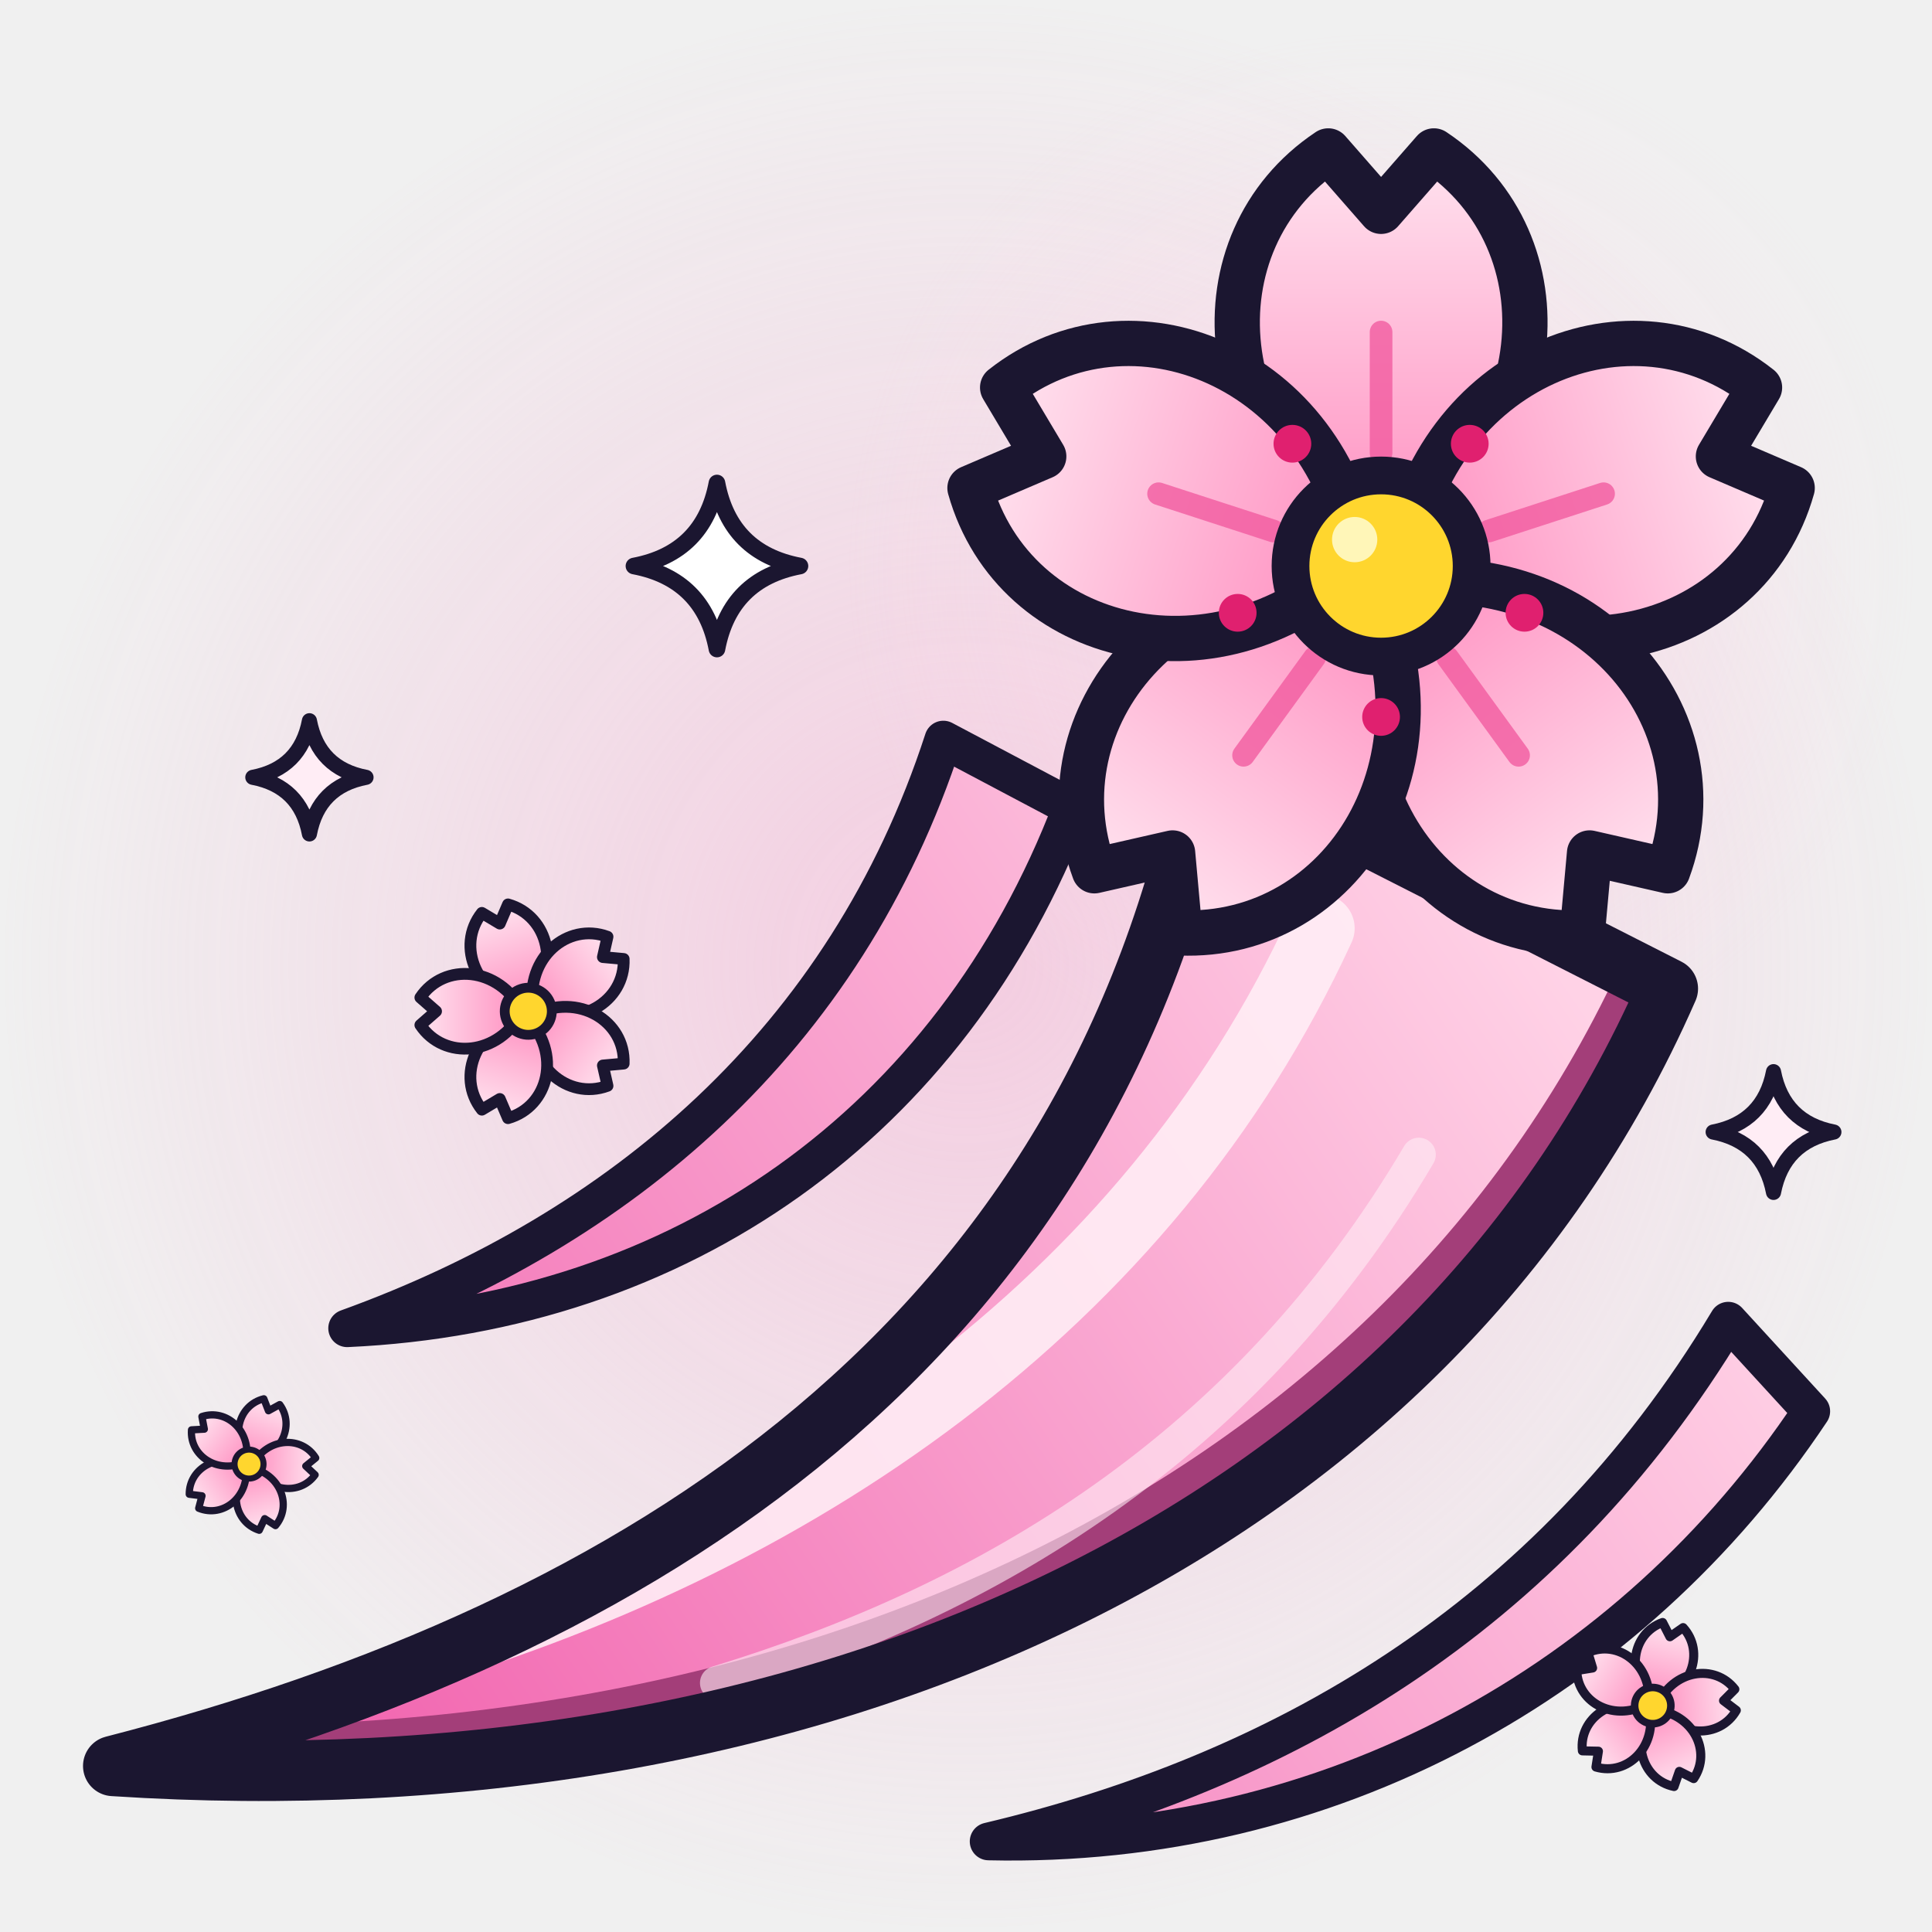
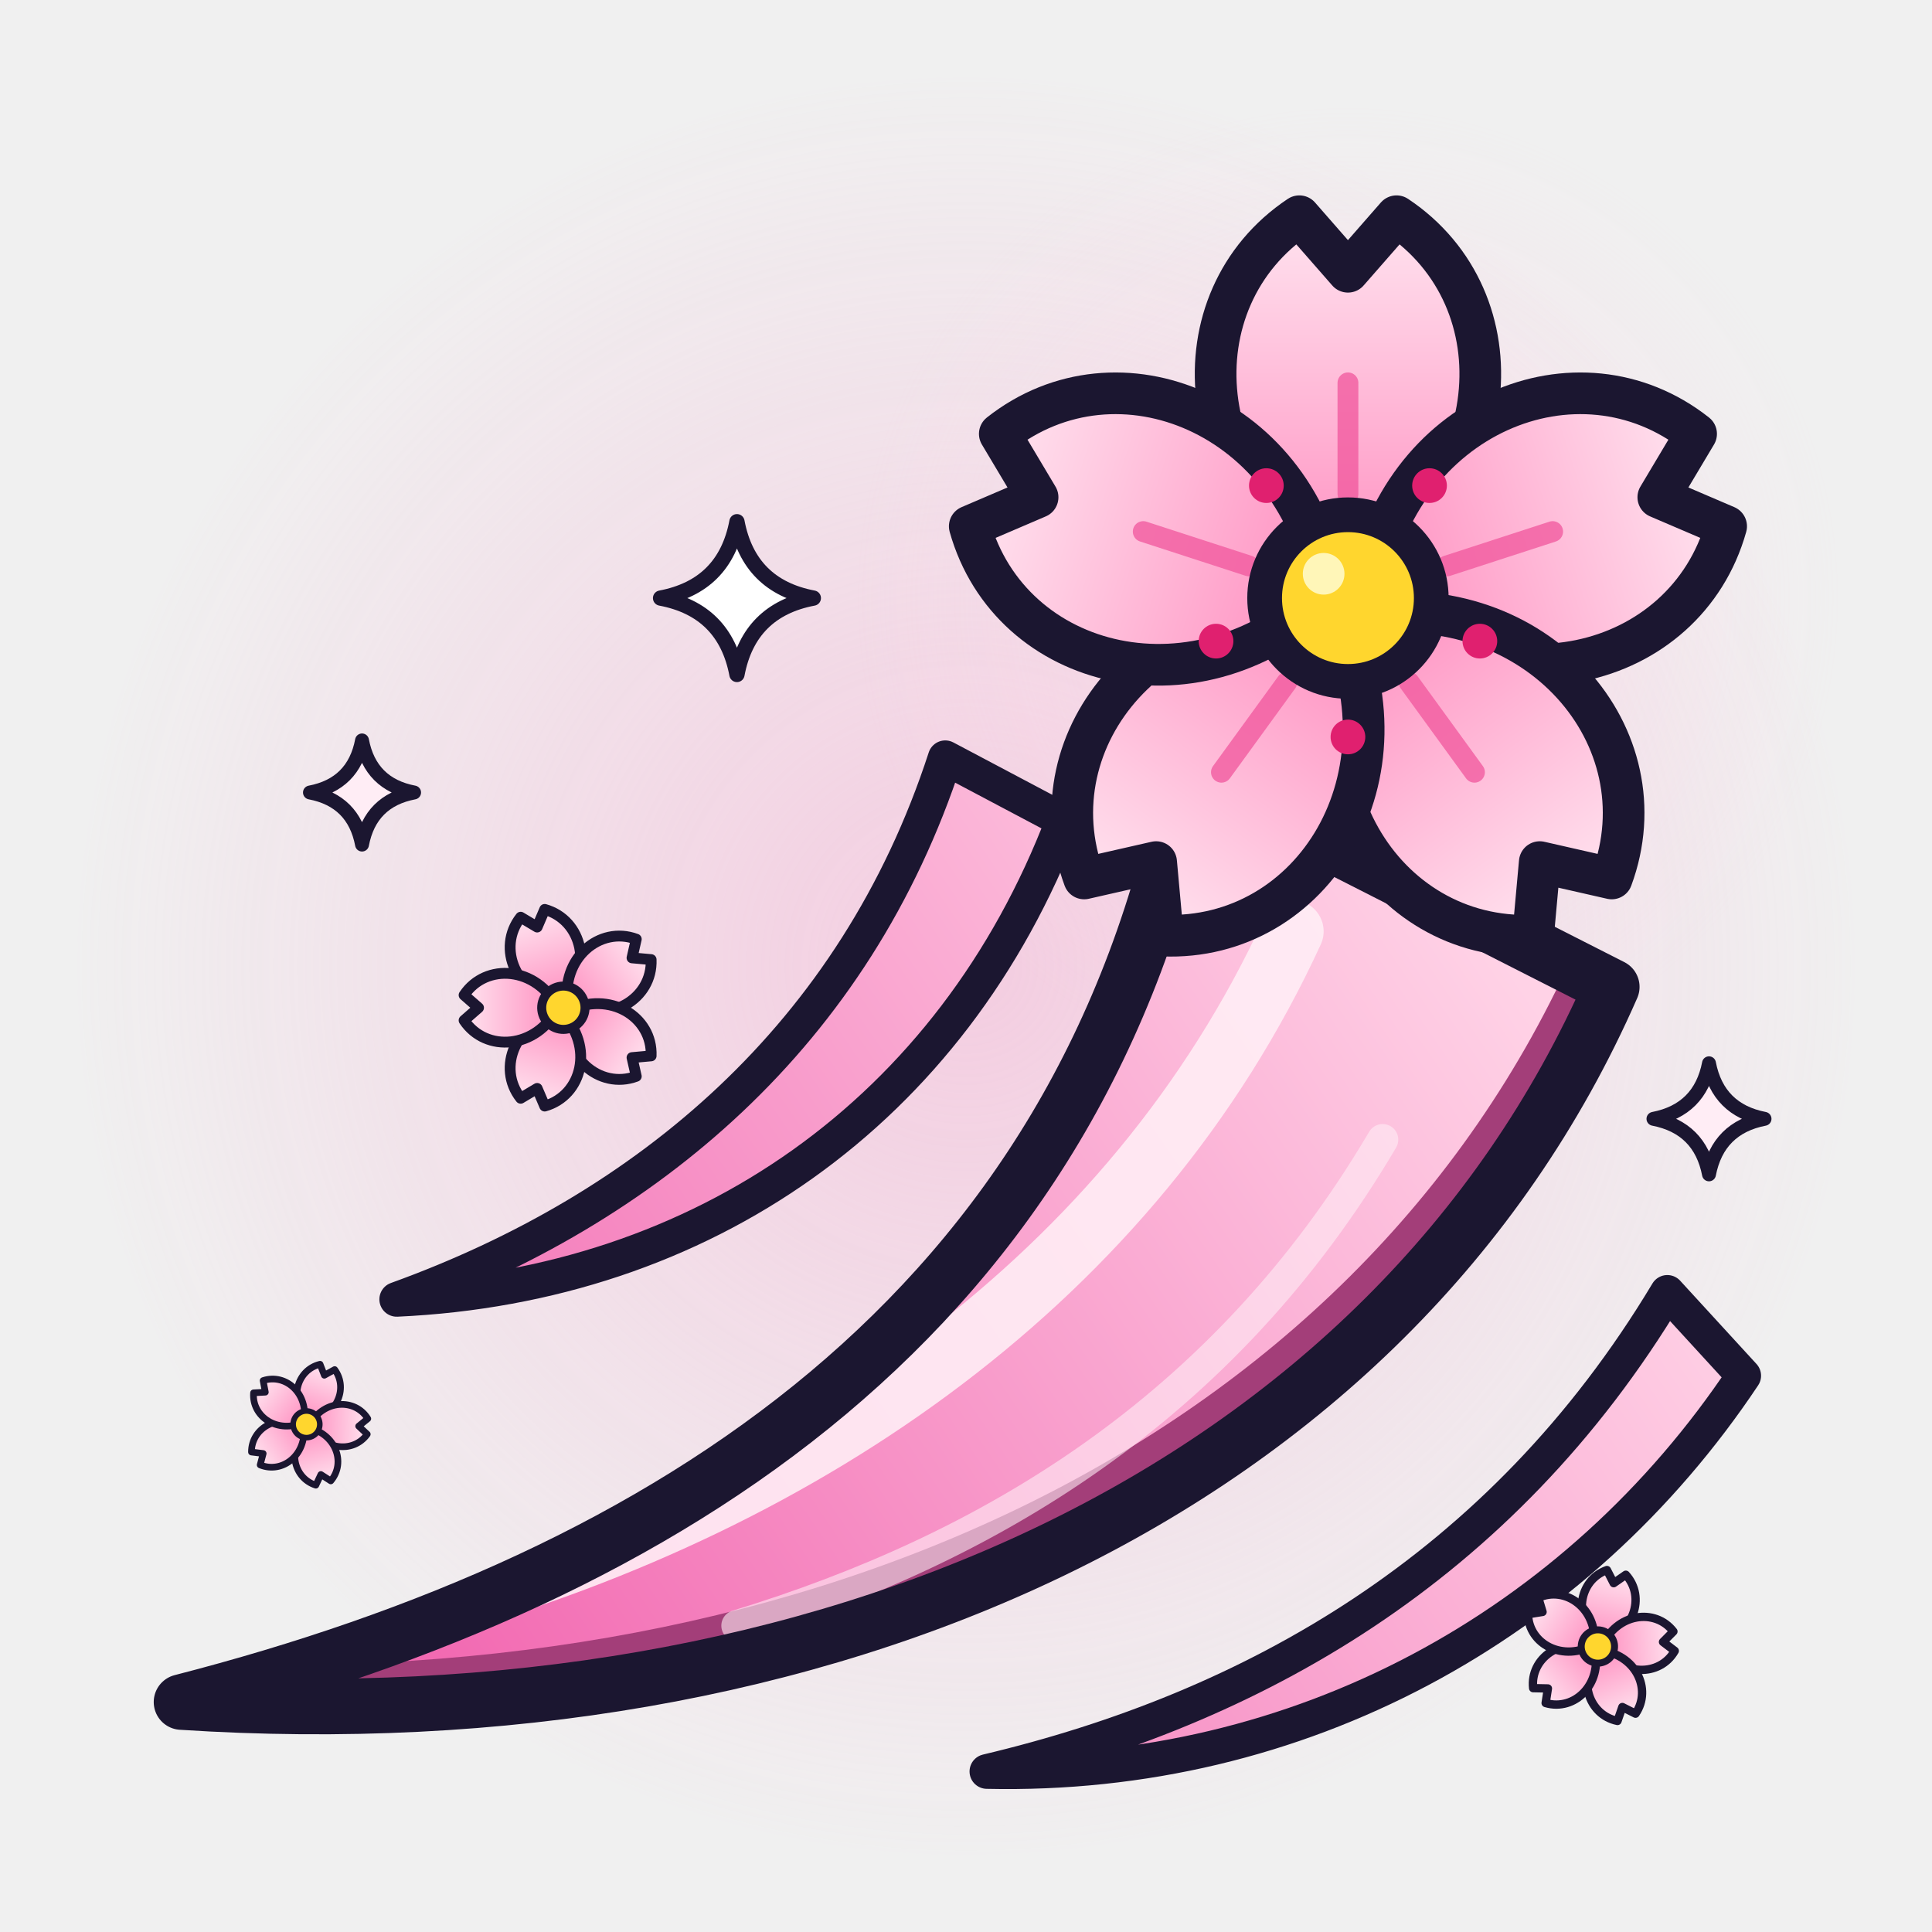
<svg xmlns="http://www.w3.org/2000/svg" width="512" height="512" viewBox="0 0 512 512" fill="none">
  <defs>
    <linearGradient id="gold" x1="0" y1="0" x2="0" y2="1">
      <stop offset="0" stop-color="#FFF08A" />
      <stop offset="0.55" stop-color="#FFC928" />
      <stop offset="1" stop-color="#F59A00" />
    </linearGradient>
    <linearGradient id="goldIn" x1="0" y1="0" x2="0" y2="1">
      <stop offset="0" stop-color="#FFDC55" />
      <stop offset="1" stop-color="#FFB01F" />
    </linearGradient>
    <linearGradient id="sack" x1="0" y1="0" x2="0" y2="1">
      <stop offset="0" stop-color="#F2CC8C" />
      <stop offset="1" stop-color="#C98C42" />
    </linearGradient>
    <linearGradient id="wood" x1="0" y1="0" x2="0" y2="1">
      <stop offset="0" stop-color="#D9924A" />
      <stop offset="1" stop-color="#A45C22" />
    </linearGradient>
    <linearGradient id="liqLuck" x1="0" y1="0" x2="0" y2="1">
      <stop offset="0" stop-color="#FFC44D" />
      <stop offset="1" stop-color="#F05A0E" />
    </linearGradient>
    <linearGradient id="liqSpeed" x1="0" y1="0" x2="0" y2="1">
      <stop offset="0" stop-color="#74D8FF" />
      <stop offset="1" stop-color="#1B5FE0" />
    </linearGradient>
    <linearGradient id="flame" x1="0" y1="0" x2="0" y2="1">
      <stop offset="0" stop-color="#FFB02E" />
      <stop offset="1" stop-color="#EE3A16" />
    </linearGradient>
    <linearGradient id="petal" x1="0" y1="0" x2="0" y2="1">
      <stop offset="0" stop-color="#FFE3EF" />
      <stop offset="1" stop-color="#FF8FC0" />
    </linearGradient>
    <linearGradient id="badge" x1="0" y1="0" x2="0" y2="1">
      <stop offset="0" stop-color="#FF78B8" />
      <stop offset="1" stop-color="#E0206F" />
    </linearGradient>
    <linearGradient id="tr" x1="40" y1="460" x2="390" y2="220" gradientUnits="userSpaceOnUse">
      <stop offset="0" stop-color="#f05aaa" />
      <stop offset="1" stop-color="#ffd2e6" />
    </linearGradient>
    <radialGradient id="glow1">
      <stop offset="0" stop-color="#f9a2ce" stop-opacity="0.45" />
      <stop offset="0.55" stop-color="#f9a2ce" stop-opacity="0.2" />
      <stop offset="1" stop-color="#f9a2ce" stop-opacity="0" />
    </radialGradient>
    <radialGradient id="glow2">
      <stop offset="0" stop-color="#ffd2e6" stop-opacity="0.6" />
      <stop offset="0.55" stop-color="#ffd2e6" stop-opacity="0.2" />
      <stop offset="1" stop-color="#ffd2e6" stop-opacity="0" />
    </radialGradient>
    <clipPath id="clip3">
      <path d="M30 468 C170 432 290 356 320 200 L442 262 C378 408 214 480 30 468Z" />
    </clipPath>
  </defs>
-   <circle cx="256" cy="256" r="256" fill="url(#glow1)" />
-   <circle cx="366" cy="150" r="142" fill="url(#glow2)" />
-   <path d="M92 352 C164 326 224 276 250 196 L284 214 C252 298 180 348 92 352Z" fill="url(#tr)" />
-   <path d="M92 352 C164 326 224 276 250 196 L284 214 C252 298 180 348 92 352Z" fill="none" stroke="#1B1630" stroke-width="10" stroke-linejoin="round" stroke-linecap="round" />
-   <path d="M262 488 C338 470 410 430 458 350 L480 374 C432 446 352 490 262 488Z" fill="url(#tr)" />
-   <path d="M262 488 C338 470 410 430 458 350 L480 374 C432 446 352 490 262 488Z" fill="none" stroke="#1B1630" stroke-width="10" stroke-linejoin="round" stroke-linecap="round" />
-   <path d="M30 468 C170 432 290 356 320 200 L442 262 C378 408 214 480 30 468Z" fill="#a33e79" />
-   <g clip-path="url(#clip3)">
-     <path d="M30 468 C170 432 290 356 320 200 L442 262 C378 408 214 480 30 468Z" fill="url(#tr)" transform="translate(-10 -12)" />
-     <path d="M104 440 C210 410 304 346 350 246" stroke="#ffedf5" stroke-opacity="0.9" stroke-width="18" stroke-linecap="round" stroke-linejoin="round" />
-     <path d="M190 446 C262 424 330 384 376 306" stroke="#ffedf5" stroke-opacity="0.6" stroke-width="9" stroke-linecap="round" stroke-linejoin="round" />
+   <g transform="translate(20.5 20.5) scale(0.92)">
+     <circle cx="256" cy="256" r="256" fill="url(#glow1)" />
+     <circle cx="366" cy="150" r="142" fill="url(#glow2)" />
+     <path d="M92 352 C164 326 224 276 250 196 L284 214 C252 298 180 348 92 352Z" fill="url(#tr)" />
+     <path d="M92 352 C164 326 224 276 250 196 L284 214 C252 298 180 348 92 352Z" fill="none" stroke="#1B1630" stroke-width="10" stroke-linejoin="round" stroke-linecap="round" />
+     <path d="M262 488 C338 470 410 430 458 350 L480 374 C432 446 352 490 262 488Z" fill="url(#tr)" />
+     <path d="M262 488 C338 470 410 430 458 350 L480 374 C432 446 352 490 262 488Z" fill="none" stroke="#1B1630" stroke-width="10" stroke-linejoin="round" stroke-linecap="round" />
+     <path d="M30 468 C170 432 290 356 320 200 L442 262 C378 408 214 480 30 468Z" fill="#a33e79" />
+     <g clip-path="url(#clip3)">
+       <path d="M30 468 C170 432 290 356 320 200 L442 262 C378 408 214 480 30 468Z" fill="url(#tr)" transform="translate(-10 -12)" />
+       <path d="M104 440 C210 410 304 346 350 246" stroke="#ffedf5" stroke-opacity="0.9" stroke-width="18" stroke-linecap="round" stroke-linejoin="round" />
+       <path d="M190 446 C262 424 330 384 376 306" stroke="#ffedf5" stroke-opacity="0.6" stroke-width="9" stroke-linecap="round" stroke-linejoin="round" />
+     </g>
+     <path d="M30 468 C170 432 290 356 320 200 L442 262 C378 408 214 480 30 468Z" fill="none" stroke="#1B1630" stroke-width="16" stroke-linejoin="round" stroke-linecap="round" />
+     <g transform="translate(366 150)">
+       <g transform="rotate(0)">
+         <path d="M0 -6 C-46 -30 -50 -86 -14 -110 L0 -94 L14 -110 C50 -86 46 -30 0 -6Z" fill="url(#petal)" stroke="#1B1630" stroke-width="12" stroke-linejoin="round" stroke-linecap="round" />
+         <path d="M0 -30 L0 -62" stroke="#F0569C" stroke-opacity="0.75" stroke-width="6" stroke-linecap="round" stroke-linejoin="round" />
+       </g>
+       <g transform="rotate(72)">
+         <path d="M0 -6 C-46 -30 -50 -86 -14 -110 L0 -94 L14 -110 C50 -86 46 -30 0 -6Z" fill="url(#petal)" stroke="#1B1630" stroke-width="12" stroke-linejoin="round" stroke-linecap="round" />
+         <path d="M0 -30 L0 -62" stroke="#F0569C" stroke-opacity="0.75" stroke-width="6" stroke-linecap="round" stroke-linejoin="round" />
+       </g>
+       <g transform="rotate(144)">
+         <path d="M0 -6 C-46 -30 -50 -86 -14 -110 L0 -94 L14 -110 C50 -86 46 -30 0 -6Z" fill="url(#petal)" stroke="#1B1630" stroke-width="12" stroke-linejoin="round" stroke-linecap="round" />
+         <path d="M0 -30 L0 -62" stroke="#F0569C" stroke-opacity="0.75" stroke-width="6" stroke-linecap="round" stroke-linejoin="round" />
+       </g>
+       <g transform="rotate(216)">
+         <path d="M0 -6 C-46 -30 -50 -86 -14 -110 L0 -94 L14 -110 C50 -86 46 -30 0 -6Z" fill="url(#petal)" stroke="#1B1630" stroke-width="12" stroke-linejoin="round" stroke-linecap="round" />
+         <path d="M0 -30 L0 -62" stroke="#F0569C" stroke-opacity="0.75" stroke-width="6" stroke-linecap="round" stroke-linejoin="round" />
+       </g>
+       <g transform="rotate(288)">
+         <path d="M0 -6 C-46 -30 -50 -86 -14 -110 L0 -94 L14 -110 C50 -86 46 -30 0 -6Z" fill="url(#petal)" stroke="#1B1630" stroke-width="12" stroke-linejoin="round" stroke-linecap="round" />
+         <path d="M0 -30 L0 -62" stroke="#F0569C" stroke-opacity="0.75" stroke-width="6" stroke-linecap="round" stroke-linejoin="round" />
+       </g>
+       <circle r="24" fill="#FFD62E" stroke="#1B1630" stroke-width="10" stroke-linejoin="round" stroke-linecap="round" />
+       <circle cx="23.5" cy="-32.4" r="5" fill="#E0206F" />
+       <circle cx="38" cy="12.4" r="5" fill="#E0206F" />
+       <circle cx="0" cy="40" r="5" fill="#E0206F" />
+       <circle cx="-38" cy="12.4" r="5" fill="#E0206F" />
+       <circle cx="-23.5" cy="-32.4" r="5" fill="#E0206F" />
+       <circle cx="-7" cy="-7" r="6" fill="#FFF6B8" />
+     </g>
+     <g transform="translate(140 268) rotate(-18) scale(0.26)">
+       <g transform="rotate(0)">
+         <path d="M0 -6 C-46 -30 -50 -86 -14 -110 L0 -94 L14 -110 C50 -86 46 -30 0 -6Z" fill="url(#petal)" stroke="#1B1630" stroke-width="12" stroke-linejoin="round" stroke-linecap="round" />
+       </g>
+       <g transform="rotate(72)">
+         <path d="M0 -6 C-46 -30 -50 -86 -14 -110 L0 -94 L14 -110 C50 -86 46 -30 0 -6Z" fill="url(#petal)" stroke="#1B1630" stroke-width="12" stroke-linejoin="round" stroke-linecap="round" />
+       </g>
+       <g transform="rotate(144)">
+         <path d="M0 -6 C-46 -30 -50 -86 -14 -110 L0 -94 L14 -110 C50 -86 46 -30 0 -6Z" fill="url(#petal)" stroke="#1B1630" stroke-width="12" stroke-linejoin="round" stroke-linecap="round" />
+       </g>
+       <g transform="rotate(216)">
+         <path d="M0 -6 C-46 -30 -50 -86 -14 -110 L0 -94 L14 -110 C50 -86 46 -30 0 -6Z" fill="url(#petal)" stroke="#1B1630" stroke-width="12" stroke-linejoin="round" stroke-linecap="round" />
+       </g>
+       <g transform="rotate(288)">
+         <path d="M0 -6 C-46 -30 -50 -86 -14 -110 L0 -94 L14 -110 C50 -86 46 -30 0 -6Z" fill="url(#petal)" stroke="#1B1630" stroke-width="12" stroke-linejoin="round" stroke-linecap="round" />
+       </g>
+       <circle r="24" fill="#FFD62E" stroke="#1B1630" stroke-width="10" stroke-linejoin="round" stroke-linecap="round" />
+     </g>
+     <g transform="translate(438 452) rotate(14) scale(0.2)">
+       <g transform="rotate(0)">
+         <path d="M0 -6 C-46 -30 -50 -86 -14 -110 L0 -94 L14 -110 C50 -86 46 -30 0 -6Z" fill="url(#petal)" stroke="#1B1630" stroke-width="12" stroke-linejoin="round" stroke-linecap="round" />
+       </g>
+       <g transform="rotate(72)">
+         <path d="M0 -6 C-46 -30 -50 -86 -14 -110 L0 -94 L14 -110 C50 -86 46 -30 0 -6Z" fill="url(#petal)" stroke="#1B1630" stroke-width="12" stroke-linejoin="round" stroke-linecap="round" />
+       </g>
+       <g transform="rotate(144)">
+         <path d="M0 -6 C-46 -30 -50 -86 -14 -110 L0 -94 L14 -110 C50 -86 46 -30 0 -6Z" fill="url(#petal)" stroke="#1B1630" stroke-width="12" stroke-linejoin="round" stroke-linecap="round" />
+       </g>
+       <g transform="rotate(216)">
+         <path d="M0 -6 C-46 -30 -50 -86 -14 -110 L0 -94 L14 -110 C50 -86 46 -30 0 -6Z" fill="url(#petal)" stroke="#1B1630" stroke-width="12" stroke-linejoin="round" stroke-linecap="round" />
+       </g>
+       <g transform="rotate(288)">
+         <path d="M0 -6 C-46 -30 -50 -86 -14 -110 L0 -94 L14 -110 C50 -86 46 -30 0 -6Z" fill="url(#petal)" stroke="#1B1630" stroke-width="12" stroke-linejoin="round" stroke-linecap="round" />
+       </g>
+       <circle r="24" fill="#FFD62E" stroke="#1B1630" stroke-width="10" stroke-linejoin="round" stroke-linecap="round" />
+     </g>
+     <g transform="translate(66 388) rotate(20) scale(0.16)">
+       <g transform="rotate(0)">
+         <path d="M0 -6 C-46 -30 -50 -86 -14 -110 L0 -94 L14 -110 C50 -86 46 -30 0 -6Z" fill="url(#petal)" stroke="#1B1630" stroke-width="12" stroke-linejoin="round" stroke-linecap="round" />
+       </g>
+       <g transform="rotate(72)">
+         <path d="M0 -6 C-46 -30 -50 -86 -14 -110 L0 -94 L14 -110 C50 -86 46 -30 0 -6Z" fill="url(#petal)" stroke="#1B1630" stroke-width="12" stroke-linejoin="round" stroke-linecap="round" />
+       </g>
+       <g transform="rotate(144)">
+         <path d="M0 -6 C-46 -30 -50 -86 -14 -110 L0 -94 L14 -110 C50 -86 46 -30 0 -6Z" fill="url(#petal)" stroke="#1B1630" stroke-width="12" stroke-linejoin="round" stroke-linecap="round" />
+       </g>
+       <g transform="rotate(216)">
+         <path d="M0 -6 C-46 -30 -50 -86 -14 -110 L0 -94 L14 -110 C50 -86 46 -30 0 -6Z" fill="url(#petal)" stroke="#1B1630" stroke-width="12" stroke-linejoin="round" stroke-linecap="round" />
+       </g>
+       <g transform="rotate(288)">
+         <path d="M0 -6 C-46 -30 -50 -86 -14 -110 L0 -94 L14 -110 C50 -86 46 -30 0 -6Z" fill="url(#petal)" stroke="#1B1630" stroke-width="12" stroke-linejoin="round" stroke-linecap="round" />
+       </g>
+       <circle r="24" fill="#FFD62E" stroke="#1B1630" stroke-width="10" stroke-linejoin="round" stroke-linecap="round" />
+     </g>
+     <path d="M190 128 Q193.5 146.5 212 150 Q193.5 153.5 190 172 Q186.5 153.5 168 150 Q186.5 146.5 190 128Z" fill="#FFFFFF" stroke="#1B1630" stroke-width="4.4" stroke-linejoin="round" />
+     <path d="M82 191 Q84.4 203.6 97 206 Q84.4 208.4 82 221 Q79.6 208.4 67 206 Q79.6 203.6 82 191Z" fill="#ffedf5" stroke="#1B1630" stroke-width="4" stroke-linejoin="round" />
+     <path d="M470 284 Q472.6 297.4 486 300 Q472.6 302.6 470 316 Q467.4 302.6 454 300 Q467.4 297.4 470 284Z" fill="#ffedf5" stroke="#1B1630" stroke-width="4" stroke-linejoin="round" />
  </g>
-   <path d="M30 468 C170 432 290 356 320 200 L442 262 C378 408 214 480 30 468Z" fill="none" stroke="#1B1630" stroke-width="16" stroke-linejoin="round" stroke-linecap="round" />
-   <g transform="translate(366 150)">
-     <g transform="rotate(0)">
-       <path d="M0 -6 C-46 -30 -50 -86 -14 -110 L0 -94 L14 -110 C50 -86 46 -30 0 -6Z" fill="url(#petal)" stroke="#1B1630" stroke-width="12" stroke-linejoin="round" stroke-linecap="round" />
-       <path d="M0 -30 L0 -62" stroke="#F0569C" stroke-opacity="0.75" stroke-width="6" stroke-linecap="round" stroke-linejoin="round" />
-     </g>
-     <g transform="rotate(72)">
-       <path d="M0 -6 C-46 -30 -50 -86 -14 -110 L0 -94 L14 -110 C50 -86 46 -30 0 -6Z" fill="url(#petal)" stroke="#1B1630" stroke-width="12" stroke-linejoin="round" stroke-linecap="round" />
-       <path d="M0 -30 L0 -62" stroke="#F0569C" stroke-opacity="0.75" stroke-width="6" stroke-linecap="round" stroke-linejoin="round" />
-     </g>
-     <g transform="rotate(144)">
-       <path d="M0 -6 C-46 -30 -50 -86 -14 -110 L0 -94 L14 -110 C50 -86 46 -30 0 -6Z" fill="url(#petal)" stroke="#1B1630" stroke-width="12" stroke-linejoin="round" stroke-linecap="round" />
-       <path d="M0 -30 L0 -62" stroke="#F0569C" stroke-opacity="0.75" stroke-width="6" stroke-linecap="round" stroke-linejoin="round" />
-     </g>
-     <g transform="rotate(216)">
-       <path d="M0 -6 C-46 -30 -50 -86 -14 -110 L0 -94 L14 -110 C50 -86 46 -30 0 -6Z" fill="url(#petal)" stroke="#1B1630" stroke-width="12" stroke-linejoin="round" stroke-linecap="round" />
-       <path d="M0 -30 L0 -62" stroke="#F0569C" stroke-opacity="0.75" stroke-width="6" stroke-linecap="round" stroke-linejoin="round" />
-     </g>
-     <g transform="rotate(288)">
-       <path d="M0 -6 C-46 -30 -50 -86 -14 -110 L0 -94 L14 -110 C50 -86 46 -30 0 -6Z" fill="url(#petal)" stroke="#1B1630" stroke-width="12" stroke-linejoin="round" stroke-linecap="round" />
-       <path d="M0 -30 L0 -62" stroke="#F0569C" stroke-opacity="0.75" stroke-width="6" stroke-linecap="round" stroke-linejoin="round" />
-     </g>
-     <circle r="24" fill="#FFD62E" stroke="#1B1630" stroke-width="10" stroke-linejoin="round" stroke-linecap="round" />
-     <circle cx="23.5" cy="-32.4" r="5" fill="#E0206F" />
-     <circle cx="38" cy="12.4" r="5" fill="#E0206F" />
-     <circle cx="0" cy="40" r="5" fill="#E0206F" />
-     <circle cx="-38" cy="12.4" r="5" fill="#E0206F" />
-     <circle cx="-23.5" cy="-32.4" r="5" fill="#E0206F" />
-     <circle cx="-7" cy="-7" r="6" fill="#FFF6B8" />
-   </g>
-   <g transform="translate(140 268) rotate(-18) scale(0.26)">
-     <g transform="rotate(0)">
-       <path d="M0 -6 C-46 -30 -50 -86 -14 -110 L0 -94 L14 -110 C50 -86 46 -30 0 -6Z" fill="url(#petal)" stroke="#1B1630" stroke-width="12" stroke-linejoin="round" stroke-linecap="round" />
-     </g>
-     <g transform="rotate(72)">
-       <path d="M0 -6 C-46 -30 -50 -86 -14 -110 L0 -94 L14 -110 C50 -86 46 -30 0 -6Z" fill="url(#petal)" stroke="#1B1630" stroke-width="12" stroke-linejoin="round" stroke-linecap="round" />
-     </g>
-     <g transform="rotate(144)">
-       <path d="M0 -6 C-46 -30 -50 -86 -14 -110 L0 -94 L14 -110 C50 -86 46 -30 0 -6Z" fill="url(#petal)" stroke="#1B1630" stroke-width="12" stroke-linejoin="round" stroke-linecap="round" />
-     </g>
-     <g transform="rotate(216)">
-       <path d="M0 -6 C-46 -30 -50 -86 -14 -110 L0 -94 L14 -110 C50 -86 46 -30 0 -6Z" fill="url(#petal)" stroke="#1B1630" stroke-width="12" stroke-linejoin="round" stroke-linecap="round" />
-     </g>
-     <g transform="rotate(288)">
-       <path d="M0 -6 C-46 -30 -50 -86 -14 -110 L0 -94 L14 -110 C50 -86 46 -30 0 -6Z" fill="url(#petal)" stroke="#1B1630" stroke-width="12" stroke-linejoin="round" stroke-linecap="round" />
-     </g>
-     <circle r="24" fill="#FFD62E" stroke="#1B1630" stroke-width="10" stroke-linejoin="round" stroke-linecap="round" />
-   </g>
-   <g transform="translate(438 452) rotate(14) scale(0.2)">
-     <g transform="rotate(0)">
-       <path d="M0 -6 C-46 -30 -50 -86 -14 -110 L0 -94 L14 -110 C50 -86 46 -30 0 -6Z" fill="url(#petal)" stroke="#1B1630" stroke-width="12" stroke-linejoin="round" stroke-linecap="round" />
-     </g>
-     <g transform="rotate(72)">
-       <path d="M0 -6 C-46 -30 -50 -86 -14 -110 L0 -94 L14 -110 C50 -86 46 -30 0 -6Z" fill="url(#petal)" stroke="#1B1630" stroke-width="12" stroke-linejoin="round" stroke-linecap="round" />
-     </g>
-     <g transform="rotate(144)">
-       <path d="M0 -6 C-46 -30 -50 -86 -14 -110 L0 -94 L14 -110 C50 -86 46 -30 0 -6Z" fill="url(#petal)" stroke="#1B1630" stroke-width="12" stroke-linejoin="round" stroke-linecap="round" />
-     </g>
-     <g transform="rotate(216)">
-       <path d="M0 -6 C-46 -30 -50 -86 -14 -110 L0 -94 L14 -110 C50 -86 46 -30 0 -6Z" fill="url(#petal)" stroke="#1B1630" stroke-width="12" stroke-linejoin="round" stroke-linecap="round" />
-     </g>
-     <g transform="rotate(288)">
-       <path d="M0 -6 C-46 -30 -50 -86 -14 -110 L0 -94 L14 -110 C50 -86 46 -30 0 -6Z" fill="url(#petal)" stroke="#1B1630" stroke-width="12" stroke-linejoin="round" stroke-linecap="round" />
-     </g>
-     <circle r="24" fill="#FFD62E" stroke="#1B1630" stroke-width="10" stroke-linejoin="round" stroke-linecap="round" />
-   </g>
-   <g transform="translate(66 388) rotate(20) scale(0.16)">
-     <g transform="rotate(0)">
-       <path d="M0 -6 C-46 -30 -50 -86 -14 -110 L0 -94 L14 -110 C50 -86 46 -30 0 -6Z" fill="url(#petal)" stroke="#1B1630" stroke-width="12" stroke-linejoin="round" stroke-linecap="round" />
-     </g>
-     <g transform="rotate(72)">
-       <path d="M0 -6 C-46 -30 -50 -86 -14 -110 L0 -94 L14 -110 C50 -86 46 -30 0 -6Z" fill="url(#petal)" stroke="#1B1630" stroke-width="12" stroke-linejoin="round" stroke-linecap="round" />
-     </g>
-     <g transform="rotate(144)">
-       <path d="M0 -6 C-46 -30 -50 -86 -14 -110 L0 -94 L14 -110 C50 -86 46 -30 0 -6Z" fill="url(#petal)" stroke="#1B1630" stroke-width="12" stroke-linejoin="round" stroke-linecap="round" />
-     </g>
-     <g transform="rotate(216)">
-       <path d="M0 -6 C-46 -30 -50 -86 -14 -110 L0 -94 L14 -110 C50 -86 46 -30 0 -6Z" fill="url(#petal)" stroke="#1B1630" stroke-width="12" stroke-linejoin="round" stroke-linecap="round" />
-     </g>
-     <g transform="rotate(288)">
-       <path d="M0 -6 C-46 -30 -50 -86 -14 -110 L0 -94 L14 -110 C50 -86 46 -30 0 -6Z" fill="url(#petal)" stroke="#1B1630" stroke-width="12" stroke-linejoin="round" stroke-linecap="round" />
-     </g>
-     <circle r="24" fill="#FFD62E" stroke="#1B1630" stroke-width="10" stroke-linejoin="round" stroke-linecap="round" />
-   </g>
-   <path d="M190 128 Q193.5 146.5 212 150 Q193.5 153.5 190 172 Q186.5 153.5 168 150 Q186.5 146.5 190 128Z" fill="#FFFFFF" stroke="#1B1630" stroke-width="4.4" stroke-linejoin="round" />
-   <path d="M82 191 Q84.4 203.6 97 206 Q84.4 208.4 82 221 Q79.6 208.4 67 206 Q79.6 203.6 82 191Z" fill="#ffedf5" stroke="#1B1630" stroke-width="4" stroke-linejoin="round" />
-   <path d="M470 284 Q472.6 297.4 486 300 Q472.6 302.6 470 316 Q467.4 302.6 454 300 Q467.4 297.4 470 284Z" fill="#ffedf5" stroke="#1B1630" stroke-width="4" stroke-linejoin="round" />
</svg>
